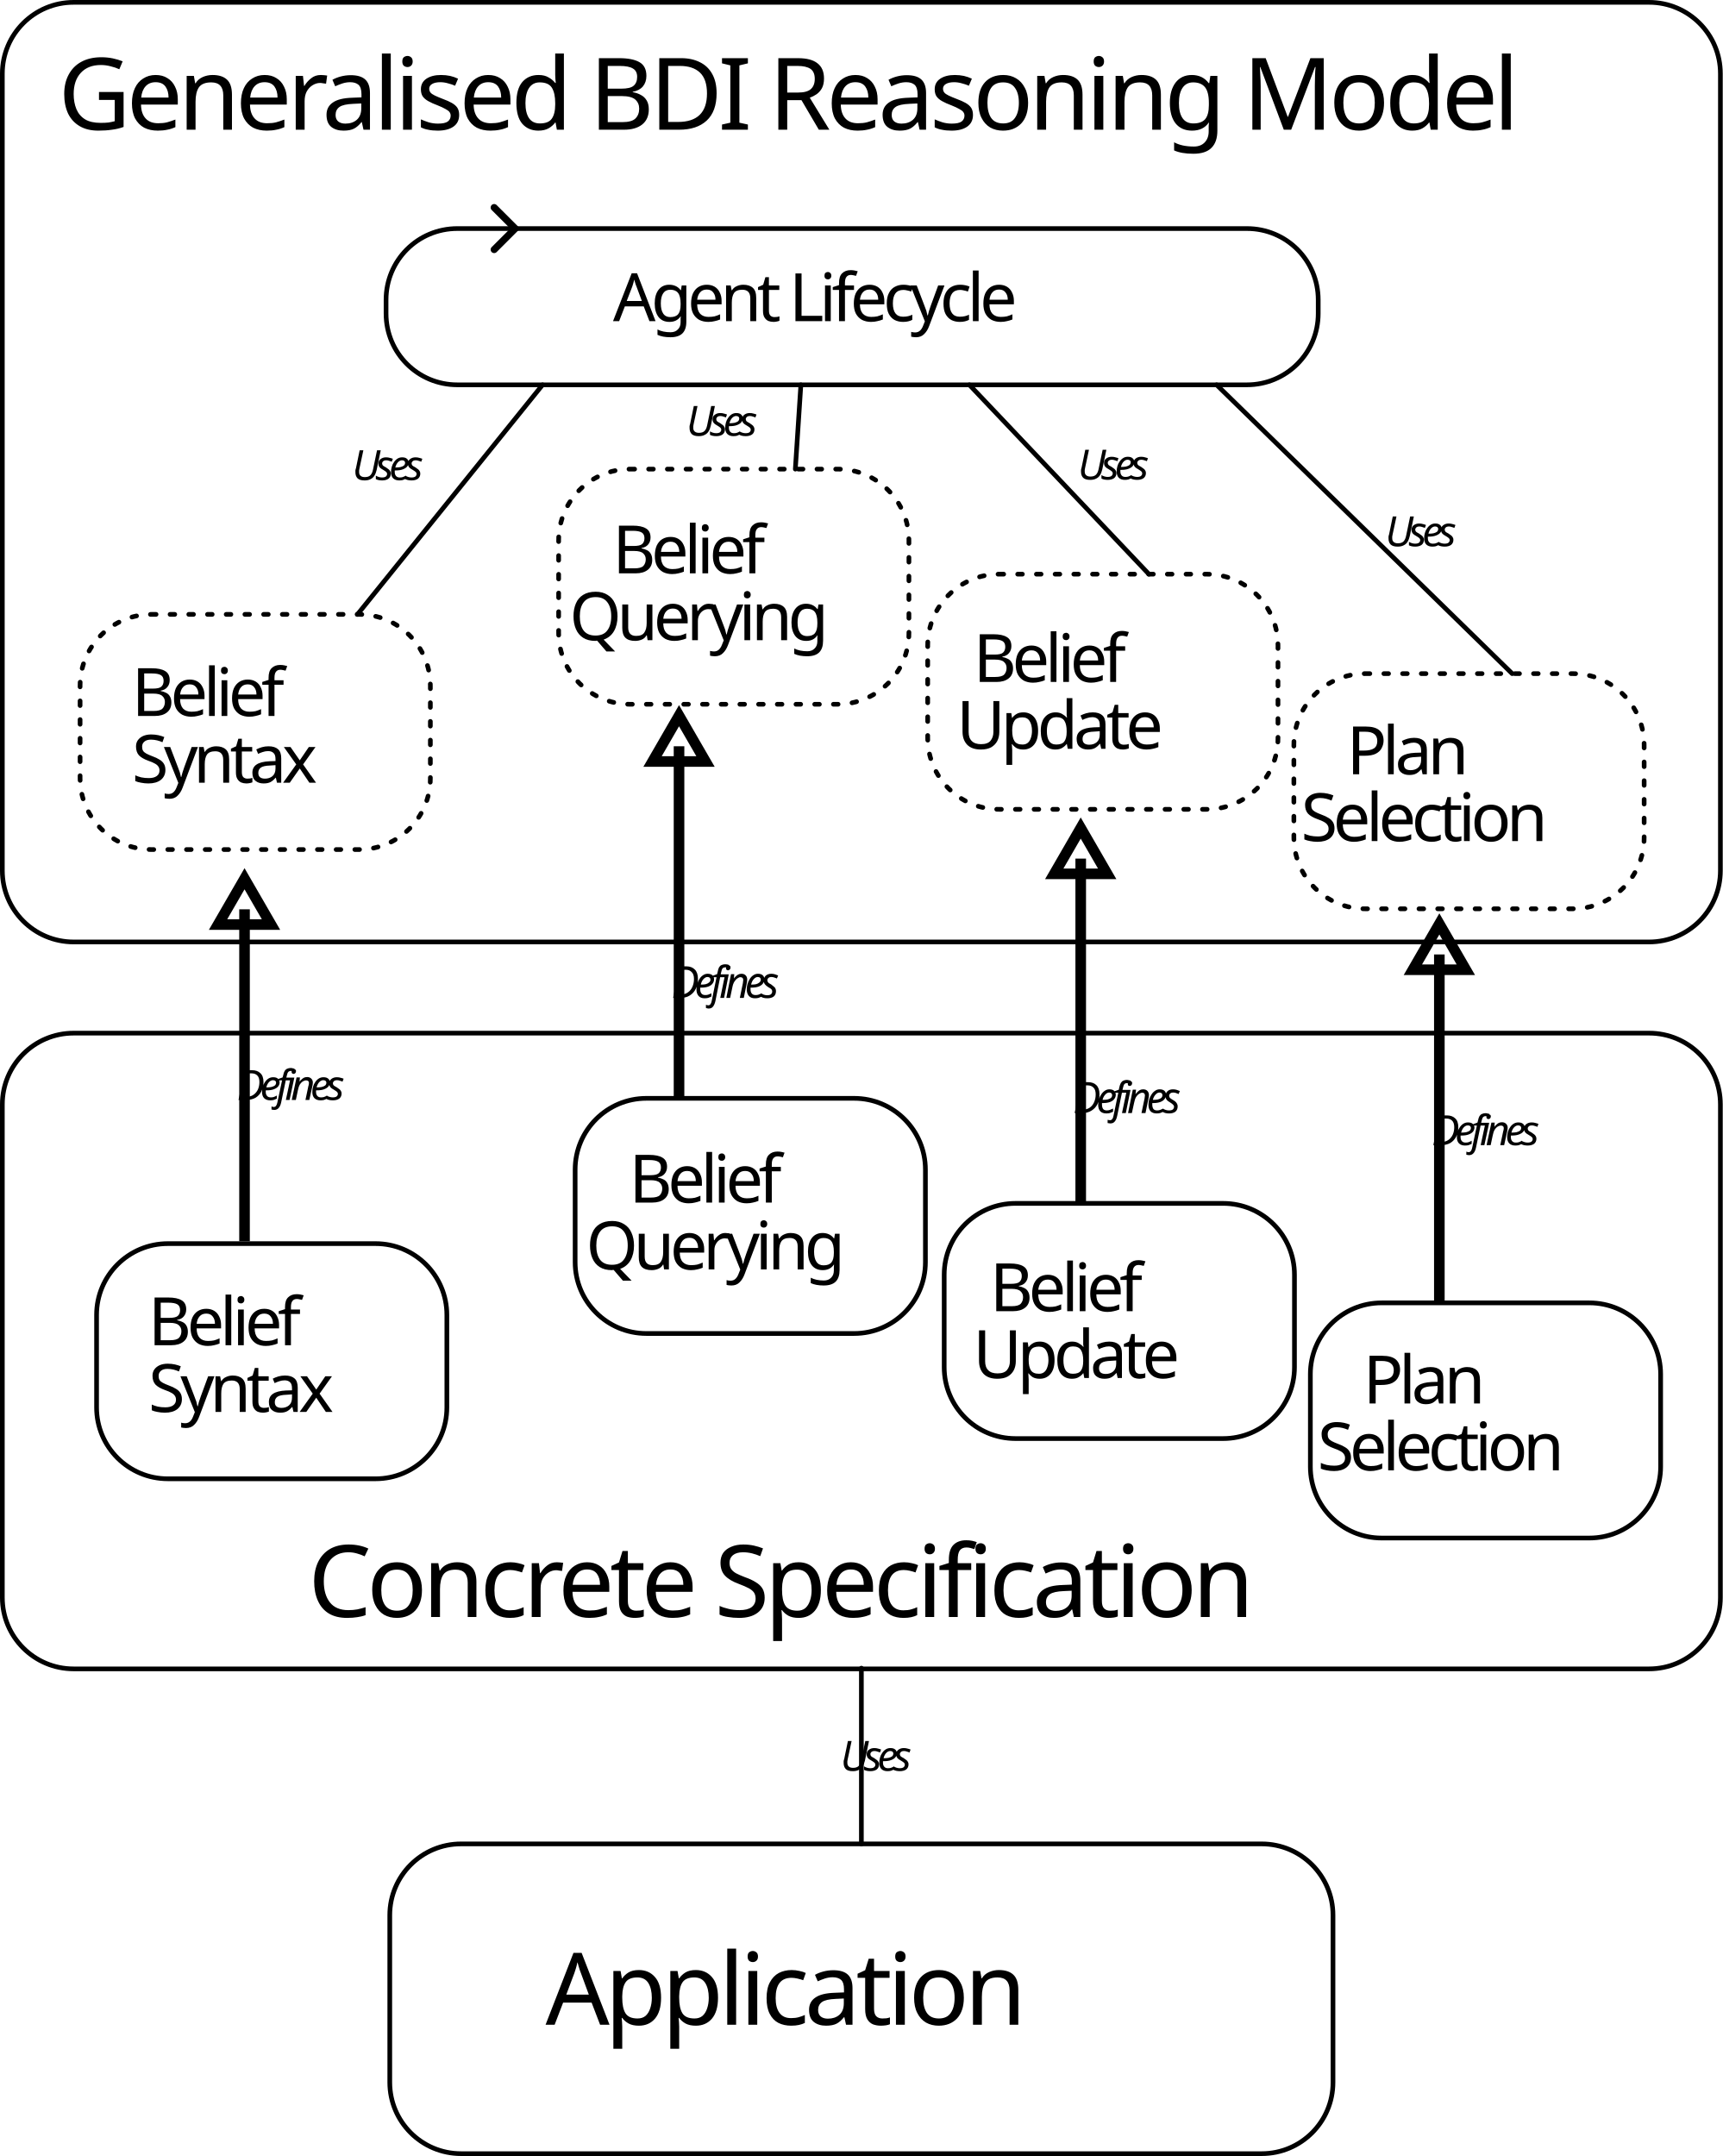
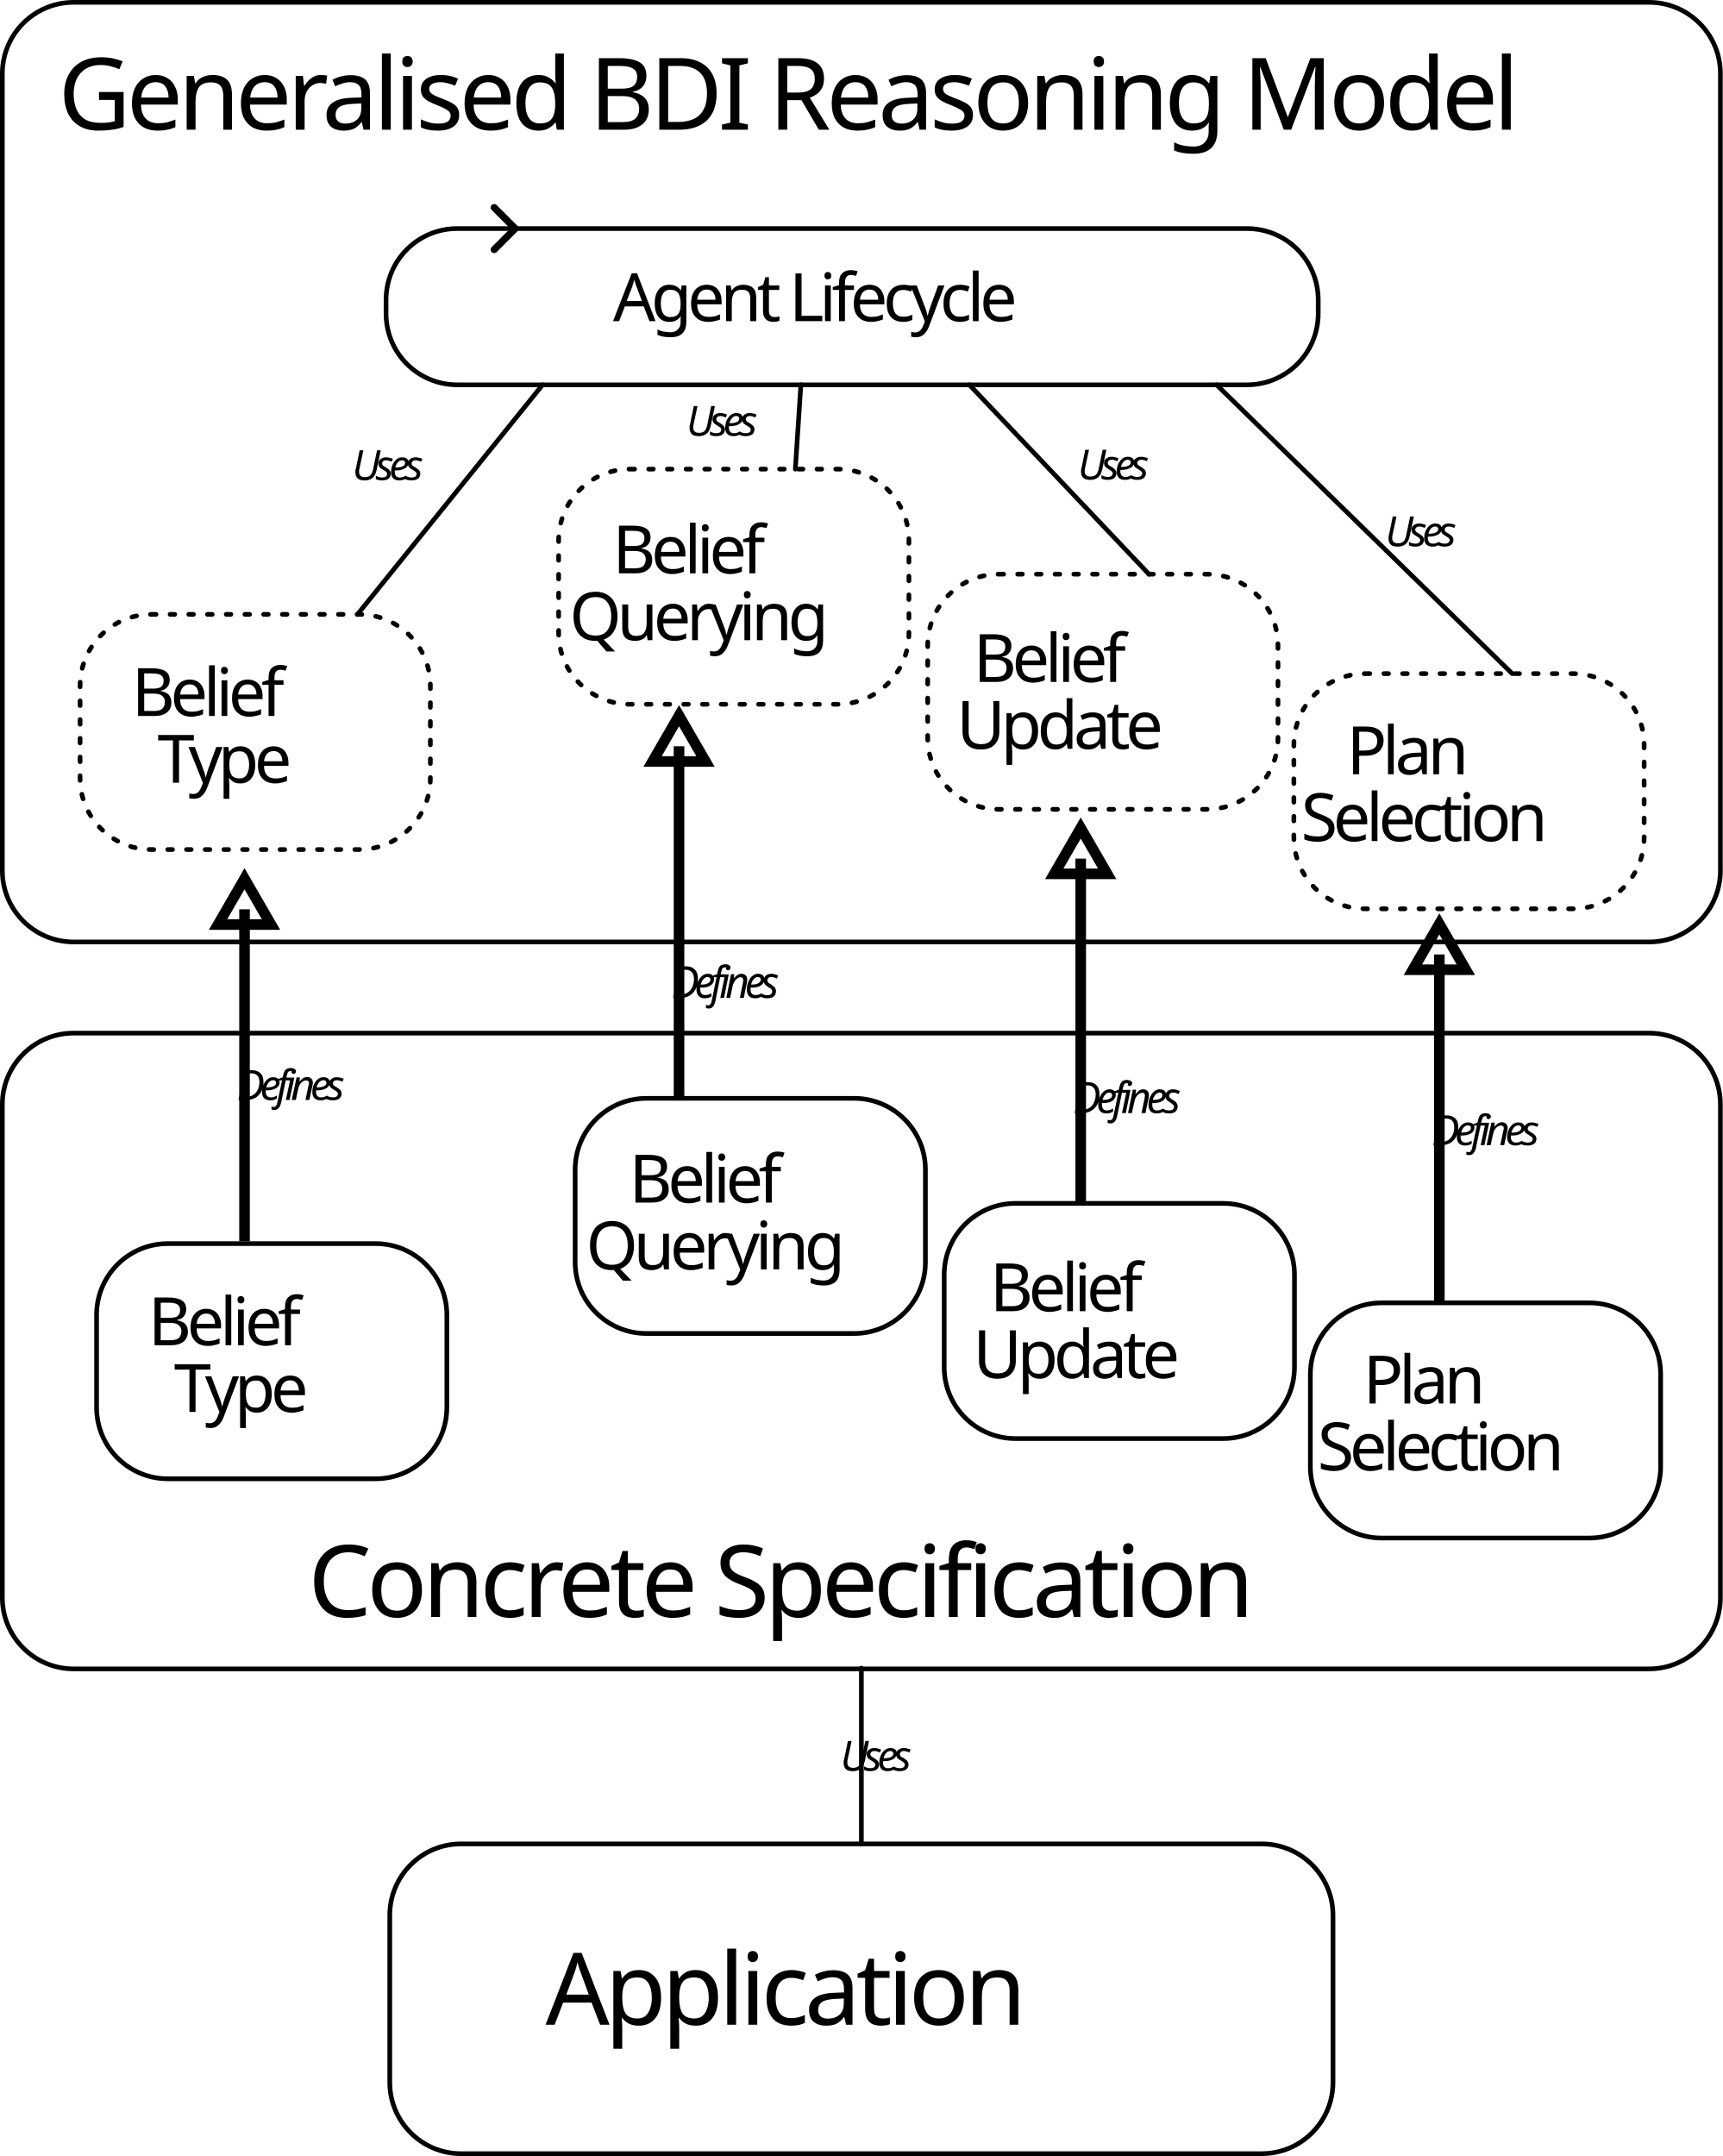
<svg xmlns="http://www.w3.org/2000/svg" width="145.604mm" height="182.213mm" viewBox="0 0 145.604 182.213" version="1.1" id="svg1">
  <defs id="defs1">
    <marker style="overflow:visible" id="ColoredTriangle" refX="0" refY="0" orient="auto-start-reverse" markerWidth="1" markerHeight="1" viewBox="0 0 1 1" preserveAspectRatio="xMidYMid">
      <path transform="scale(0.5)" style="fill:context-fill;fill-rule:evenodd;stroke:context-stroke;stroke-width:2" d="M 5.77,0 -2.88,5 V -5 Z" id="path5" />
    </marker>
    <rect x="-537.397" y="-82.948" width="622.11" height="284.141" id="rect21" />
    <rect x="-575.782" y="-171.632" width="653.877" height="377.237" id="rect20" />
    <marker style="overflow:visible" id="ArrowWideRounded" refX="-8" refY="0" orient="auto-start-reverse" markerWidth="1.5" markerHeight="1.5" viewBox="0 0 1 1" preserveAspectRatio="xMidYMid">
      <path style="fill:none;stroke:context-stroke;stroke-width:1;stroke-linecap:round" d="M 3,-3 0,0 3,3" transform="rotate(180,0.125,0)" id="path2" />
    </marker>
    <marker style="overflow:visible" id="ColoredTriangle-8" refX="0" refY="0" orient="auto-start-reverse" markerWidth="1" markerHeight="1" viewBox="0 0 1 1" preserveAspectRatio="xMidYMid">
      <path transform="scale(0.5)" style="fill:context-fill;fill-rule:evenodd;stroke:context-stroke;stroke-width:2" d="M 5.77,0 -2.88,5 V -5 Z" id="path5-3" />
    </marker>
    <marker style="overflow:visible" id="ColoredTriangle-2" refX="0" refY="0" orient="auto-start-reverse" markerWidth="1" markerHeight="1" viewBox="0 0 1 1" preserveAspectRatio="xMidYMid">
      <path transform="scale(0.5)" style="fill:context-fill;fill-rule:evenodd;stroke:context-stroke;stroke-width:2" d="M 5.77,0 -2.88,5 V -5 Z" id="path5-5" />
    </marker>
    <marker style="overflow:visible" id="ColoredTriangle-29" refX="0" refY="0" orient="auto-start-reverse" markerWidth="1" markerHeight="1" viewBox="0 0 1 1" preserveAspectRatio="xMidYMid">
      <path transform="scale(0.5)" style="fill:context-fill;fill-rule:evenodd;stroke:context-stroke;stroke-width:2" d="M 5.77,0 -2.88,5 V -5 Z" id="path5-4" />
    </marker>
  </defs>
  <g id="layer1" transform="translate(-33.03577,-43.24034)">
    <text xml:space="preserve" style="font-size:4.233px;line-height:1;font-family:Sans;-inkscape-font-specification:'Sans, Normal';text-align:center;letter-spacing:-0.397px;word-spacing:0.661px;writing-mode:lr-tb;direction:ltr;text-anchor:middle;fill:#000000;fill-opacity:1;stroke:none;stroke-width:0.528;stroke-linecap:round;stroke-linejoin:round;stroke-opacity:1" x="79.904" y="66.697" id="text1">
      <tspan id="tspan1" style="fill:#000000;fill-opacity:1;stroke:none;stroke-width:0.528" x="79.904" y="66.697" />
    </text>
    <g id="g2" transform="translate(0.8376138,142.6433)">
      <rect style="fill:none;stroke:#000000;stroke-width:0.395;stroke-linecap:round;stroke-linejoin:round;stroke-opacity:1" id="rect1" width="79.719" height="26.179" x="65.141" y="56.433" ry="6.026" rx="6.026" />
      <text xml:space="preserve" style="font-size:8.467px;line-height:1;font-family:Sans;-inkscape-font-specification:'Sans, Normal';text-align:center;letter-spacing:-0.397px;word-spacing:0.661px;writing-mode:lr-tb;direction:ltr;text-anchor:middle;fill:#000000;fill-opacity:1;stroke:none;stroke-width:0.528;stroke-linecap:round;stroke-linejoin:round;stroke-opacity:1" x="105.343" y="71.718" id="text2">
        <tspan id="tspan2" style="font-size:8.467px;stroke-width:0.528" x="105.144" y="71.718">Application</tspan>
      </text>
    </g>
    <rect style="fill:none;stroke:#000000;stroke-width:0.395;stroke-linecap:round;stroke-linejoin:round;stroke-opacity:1" id="rect1-5" width="145.208" height="53.729" x="33.233" y="130.555" ry="6.026" rx="6.026" />
    <text xml:space="preserve" style="font-size:8.467px;line-height:1;font-family:Sans;-inkscape-font-specification:'Sans, Normal';text-align:center;letter-spacing:-0.397px;word-spacing:0.661px;writing-mode:lr-tb;direction:ltr;text-anchor:middle;fill:#000000;fill-opacity:1;stroke:none;stroke-width:0.528;stroke-linecap:round;stroke-linejoin:round;stroke-opacity:1" x="103.964" y="179.9" id="text2-6">
      <tspan id="tspan2-2" style="font-size:8.467px;stroke-width:0.528" x="103.766" y="179.9">Concrete Specification</tspan>
    </text>
    <text xml:space="preserve" style="font-size:5.644px;line-height:1;font-family:Sans;-inkscape-font-specification:'Sans, Normal';text-align:center;letter-spacing:-0.397px;word-spacing:0.661px;writing-mode:lr-tb;direction:ltr;text-anchor:middle;fill:#000000;fill-opacity:1;stroke:none;stroke-width:0.528;stroke-linecap:round;stroke-linejoin:round;stroke-opacity:1" x="56.49" y="156.928" id="text2-6-9">
      <tspan id="tspan2-2-2" style="font-size:5.644px;stroke-width:0.528" x="56.49" y="156.928">Belief </tspan>
-       <tspan style="font-size:5.644px;stroke-width:0.528" x="56.292" y="162.572" id="tspan17">Syntax</tspan>
+       <tspan style="font-size:5.644px;stroke-width:0.528" x="56.292" y="162.572" id="tspan17">Type</tspan>
    </text>
    <rect style="fill:none;stroke:#000000;stroke-width:0.395;stroke-linecap:round;stroke-linejoin:round;stroke-opacity:1" id="rect1-9" width="29.605" height="19.875" x="81.645" y="136.065" ry="6.026" rx="6.026" />
    <rect style="fill:none;stroke:#000000;stroke-width:0.395;stroke-linecap:round;stroke-linejoin:round;stroke-opacity:1" id="rect1-9-1" width="29.605" height="19.875" x="112.837" y="144.944" ry="6.026" rx="6.026" />
    <rect style="fill:none;stroke:#000000;stroke-width:0.395;stroke-linecap:round;stroke-linejoin:round;stroke-opacity:1" id="rect1-9-0" width="29.605" height="19.875" x="143.785" y="153.351" ry="6.026" rx="6.026" />
    <text xml:space="preserve" style="font-size:5.644px;line-height:1;font-family:Sans;-inkscape-font-specification:'Sans, Normal';text-align:center;letter-spacing:-0.397px;word-spacing:0.661px;writing-mode:lr-tb;direction:ltr;text-anchor:middle;fill:#000000;fill-opacity:1;stroke:none;stroke-width:0.528;stroke-linecap:round;stroke-linejoin:round;stroke-opacity:1" x="96.594" y="144.877" id="text2-6-9-3">
      <tspan style="font-size:5.644px;stroke-width:0.528" x="96.594" y="144.877" id="tspan5">Belief</tspan>
      <tspan style="font-size:5.644px;stroke-width:0.528" x="96.396" y="150.521" id="tspan6">Querying</tspan>
    </text>
    <text xml:space="preserve" style="font-size:5.644px;line-height:1;font-family:Sans;-inkscape-font-specification:'Sans, Normal';text-align:center;letter-spacing:-0.397px;word-spacing:0.661px;writing-mode:lr-tb;direction:ltr;text-anchor:middle;fill:#000000;fill-opacity:1;stroke:none;stroke-width:0.528;stroke-linecap:round;stroke-linejoin:round;stroke-opacity:1" x="127.091" y="154.057" id="text2-6-9-3-4">
      <tspan style="font-size:5.644px;stroke-width:0.528" x="127.091" y="154.057" id="tspan5-5">Belief</tspan>
      <tspan style="font-size:5.644px;stroke-width:0.528" x="126.892" y="159.701" id="tspan6-0">Update</tspan>
    </text>
    <g id="layer1-0" transform="translate(99.73346,12.00274)">
      <text xml:space="preserve" style="font-size:5.644px;line-height:1;font-family:Sans;-inkscape-font-specification:'Sans, Normal';text-align:center;letter-spacing:-0.397px;word-spacing:0.661px;writing-mode:lr-tb;direction:ltr;text-anchor:middle;fill:#000000;fill-opacity:1;stroke:none;stroke-width:0.528;stroke-linecap:round;stroke-linejoin:round;stroke-opacity:1" x="59.229" y="149.854" id="text2-6-9-3-6">
        <tspan style="font-size:5.644px;stroke-width:0.528" x="59.229" y="149.854" id="tspan6-2">Plan </tspan>
        <tspan style="font-size:5.644px;stroke-width:0.528" x="59.031" y="155.499" id="tspan7">Selection</tspan>
      </text>
    </g>
    <rect style="fill:none;stroke:#000000;stroke-width:0.395;stroke-linecap:round;stroke-linejoin:round;stroke-opacity:1" id="rect1-5-5" width="145.208" height="79.411" x="33.233" y="43.438" ry="6.026" rx="6.026" />
    <text xml:space="preserve" style="font-size:8.467px;line-height:1;font-family:Sans;-inkscape-font-specification:'Sans, Normal';text-align:center;letter-spacing:-0.397px;word-spacing:0.661px;writing-mode:lr-tb;direction:ltr;text-anchor:middle;fill:#000000;fill-opacity:1;stroke:none;stroke-width:0.528;stroke-linecap:round;stroke-linejoin:round;stroke-opacity:1" x="104.602" y="54.204" id="text2-6-4">
      <tspan id="tspan2-2-7" style="font-size:8.467px;stroke-width:0.528" x="104.404" y="54.204">Generalised BDI Reasoning Model</tspan>
    </text>
    <text xml:space="preserve" style="font-size:5.644px;line-height:1;font-family:Sans;-inkscape-font-specification:'Sans, Normal';text-align:center;letter-spacing:-0.397px;word-spacing:0.661px;writing-mode:lr-tb;direction:ltr;text-anchor:middle;fill:#000000;fill-opacity:1;stroke:none;stroke-width:0.528;stroke-linecap:round;stroke-linejoin:round;stroke-opacity:1" x="105.011" y="70.381" id="text2-6-9-6">
      <tspan id="tspan2-2-2-5" style="font-size:5.644px;stroke-width:0.528" x="104.812" y="70.381">Agent Lifecycle</tspan>
    </text>
    <path id="rect1-9-0-3-4" style="fill:none;stroke:#000000;stroke-width:0.395;stroke-linecap:round;stroke-linejoin:round;stroke-dasharray:none;marker-end:url(#ArrowWideRounded)" d="m 71.69,62.557 h 66.733 c 3.338,0 6.026,2.688 6.026,6.026 v 1.154 c 0,3.338 -2.688,6.026 -6.026,6.026 H 71.69 c -3.338,0 -6.026,-2.688 -6.026,-6.026 v -1.154 c 0,-3.338 2.688,-6.026 6.026,-6.026 z" />
    <path style="fill:none;fill-opacity:1;stroke:#000000;stroke-width:0.895;stroke-linecap:butt;stroke-linejoin:bevel;stroke-dasharray:none;stroke-dashoffset:0;stroke-opacity:1;marker-end:url(#ColoredTriangle);paint-order:normal" d="M 53.703,148.146 V 120.089" id="path12" />
    <path style="fill:none;fill-opacity:1;stroke:#000000;stroke-width:0.395;stroke-linecap:round;stroke-linejoin:round;stroke-dasharray:none;stroke-dashoffset:0;stroke-opacity:1" d="M 105.838,184.224 V 199.077" id="path14" />
    <text xml:space="preserve" style="font-size:3.528px;line-height:1;font-family:Sans;-inkscape-font-specification:'Sans, Normal';text-align:center;letter-spacing:-0.397px;word-spacing:0.661px;writing-mode:lr-tb;direction:ltr;text-anchor:middle;fill:#000000;fill-opacity:1;stroke:none;stroke-width:0.528;stroke-linecap:round;stroke-linejoin:round;stroke-opacity:1" x="58.969" y="136.207" id="text2-6-9-3-4-1">
      <tspan style="font-style:italic;font-variant:normal;font-weight:normal;font-stretch:normal;font-size:3.528px;font-family:Sans;-inkscape-font-specification:'Sans Italic';stroke-width:0.528" x="59.362" y="136.207" id="tspan6-0-5">Defines </tspan>
    </text>
    <text xml:space="preserve" style="font-size:3.528px;line-height:1;font-family:Sans;-inkscape-font-specification:'Sans, Normal';text-align:center;letter-spacing:-0.397px;word-spacing:0.661px;writing-mode:lr-tb;direction:ltr;text-anchor:middle;fill:#000000;fill-opacity:1;stroke:none;stroke-width:0.528;stroke-linecap:round;stroke-linejoin:round;stroke-opacity:1" x="67.497" y="83.812" id="text2-6-9-3-4-1-2">
      <tspan style="font-style:italic;font-variant:normal;font-weight:normal;font-stretch:normal;font-size:3.528px;font-family:Sans;-inkscape-font-specification:'Sans Italic';stroke-width:0.528" x="67.298" y="83.812" id="tspan6-0-5-4">Uses</tspan>
    </text>
    <text xml:space="preserve" style="font-size:3.528px;line-height:1;font-family:Sans;-inkscape-font-specification:'Sans, Normal';text-align:center;letter-spacing:-0.397px;word-spacing:0.661px;writing-mode:lr-tb;direction:ltr;text-anchor:middle;fill:#000000;fill-opacity:1;stroke:none;stroke-width:0.528;stroke-linecap:round;stroke-linejoin:round;stroke-opacity:1" x="95.736" y="80.067" id="text2-6-9-3-4-1-2-9">
      <tspan style="font-style:italic;font-variant:normal;font-weight:normal;font-stretch:normal;font-size:3.528px;font-family:Sans;-inkscape-font-specification:'Sans Italic';stroke-width:0.528" x="95.538" y="80.067" id="tspan6-0-5-4-0">Uses</tspan>
    </text>
    <text xml:space="preserve" style="font-size:3.528px;line-height:1;font-family:Sans;-inkscape-font-specification:'Sans, Normal';text-align:center;letter-spacing:-0.397px;word-spacing:0.661px;writing-mode:lr-tb;direction:ltr;text-anchor:middle;fill:#000000;fill-opacity:1;stroke:none;stroke-width:0.528;stroke-linecap:round;stroke-linejoin:round;stroke-opacity:1" x="128.825" y="83.765" id="text2-6-9-3-4-1-2-1">
      <tspan style="font-style:italic;font-variant:normal;font-weight:normal;font-stretch:normal;font-size:3.528px;font-family:Sans;-inkscape-font-specification:'Sans Italic';stroke-width:0.528" x="128.626" y="83.765" id="tspan6-0-5-4-03">Uses</tspan>
    </text>
    <rect style="fill:none;stroke:#000000;stroke-width:0.395;stroke-linecap:round;stroke-linejoin:round;stroke-opacity:1" id="rect1-9-0-6" width="29.605" height="19.875" x="41.198" y="148.344" ry="6.026" rx="6.026" />
-     <text xml:space="preserve" transform="matrix(0.2645833,0,0,0.2645833,32.19817,56.23571)" id="text20" style="font-style:italic;font-variant:normal;font-weight:normal;font-stretch:normal;font-size:13.333px;line-height:1;font-family:Sans;-inkscape-font-specification:'Sans Italic';text-align:center;letter-spacing:-1.5px;word-spacing:2.5px;writing-mode:lr-tb;direction:ltr;white-space:pre;shape-inside:url(#rect20);fill:none;fill-opacity:1;stroke:#000000;stroke-width:1.493;stroke-linecap:round;stroke-linejoin:round;stroke-dasharray:none;stroke-dashoffset:0;stroke-opacity:1" />
-     <text xml:space="preserve" transform="matrix(0.2645833,0,0,0.2645833,32.19817,56.23571)" id="text21" style="font-style:italic;font-variant:normal;font-weight:normal;font-stretch:normal;font-size:13.333px;line-height:1;font-family:Sans;-inkscape-font-specification:'Sans Italic';text-align:center;letter-spacing:-1.5px;word-spacing:2.5px;writing-mode:lr-tb;direction:ltr;white-space:pre;shape-inside:url(#rect21);fill:none;fill-opacity:1;stroke:#000000;stroke-width:1.493;stroke-linecap:round;stroke-linejoin:round;stroke-dasharray:none;stroke-dashoffset:0;stroke-opacity:1" />
+     <text xml:space="preserve" transform="matrix(0.2645833,0,0,0.2645833,32.19817,56.23571)" id="text20" style="font-style:italic;font-variant:normal;font-weight:normal;font-stretch:normal;font-size:13.333px;line-height:1;font-family:Sans;-inkscape-font-specification:'Sans Italic';text-align:center;letter-spacing:-1.5px;word-spacing:2.5px;writing-mode:lr-tb;direction:ltr;white-space:pre;shape-inside:url(#rect20);display:inline;fill:none;fill-opacity:1;stroke:#000000;stroke-width:1.493;stroke-linecap:round;stroke-linejoin:round;stroke-dasharray:none;stroke-dashoffset:0;stroke-opacity:1" />
+     <text xml:space="preserve" transform="matrix(0.2645833,0,0,0.2645833,32.19817,56.23571)" id="text21" style="font-style:italic;font-variant:normal;font-weight:normal;font-stretch:normal;font-size:13.333px;line-height:1;font-family:Sans;-inkscape-font-specification:'Sans Italic';text-align:center;letter-spacing:-1.5px;word-spacing:2.5px;writing-mode:lr-tb;direction:ltr;white-space:pre;shape-inside:url(#rect21);display:inline;fill:none;fill-opacity:1;stroke:#000000;stroke-width:1.493;stroke-linecap:round;stroke-linejoin:round;stroke-dasharray:none;stroke-dashoffset:0;stroke-opacity:1" />
    <text xml:space="preserve" style="font-size:5.644px;line-height:1;font-family:Sans;-inkscape-font-specification:'Sans, Normal';text-align:center;letter-spacing:-0.397px;word-spacing:0.661px;writing-mode:lr-tb;direction:ltr;text-anchor:middle;fill:#000000;fill-opacity:1;stroke:none;stroke-width:0.528;stroke-linecap:round;stroke-linejoin:round;stroke-opacity:1" x="55.097" y="103.749" id="text2-6-9-32">
      <tspan id="tspan2-2-2-1" style="font-size:5.644px;stroke-width:0.528" x="55.097" y="103.749">Belief </tspan>
-       <tspan style="font-size:5.644px;stroke-width:0.528" x="54.899" y="109.393" id="tspan17-5">Syntax</tspan>
+       <tspan style="font-size:5.644px;stroke-width:0.528" x="54.899" y="109.393" id="tspan17-5">Type</tspan>
    </text>
    <rect style="fill:none;stroke:#000000;stroke-width:0.395;stroke-linecap:round;stroke-linejoin:round;stroke-dasharray:0.395, 1.186;stroke-dashoffset:0;stroke-opacity:1" id="rect1-9-9" width="29.605" height="19.875" x="80.251" y="82.886" ry="6.026" rx="6.026" />
    <rect style="fill:none;stroke:#000000;stroke-width:0.395;stroke-linecap:round;stroke-linejoin:round;stroke-dasharray:0.395, 1.186;stroke-dashoffset:0;stroke-opacity:1" id="rect1-9-1-9" width="29.605" height="19.875" x="111.443" y="91.765" ry="6.026" rx="6.026" />
    <rect style="fill:none;stroke:#000000;stroke-width:0.395;stroke-linecap:round;stroke-linejoin:round;stroke-dasharray:0.395, 1.186;stroke-dashoffset:0;stroke-opacity:1" id="rect1-9-0-1" width="29.605" height="19.875" x="142.391" y="100.172" ry="6.026" rx="6.026" />
    <text xml:space="preserve" style="font-size:5.644px;line-height:1;font-family:Sans;-inkscape-font-specification:'Sans, Normal';text-align:center;letter-spacing:-0.397px;word-spacing:0.661px;writing-mode:lr-tb;direction:ltr;text-anchor:middle;fill:#000000;fill-opacity:1;stroke:none;stroke-width:0.528;stroke-linecap:round;stroke-linejoin:round;stroke-opacity:1" x="95.201" y="91.698" id="text2-6-9-3-49">
      <tspan style="font-size:5.644px;stroke-width:0.528" x="95.201" y="91.698" id="tspan5-1">Belief</tspan>
      <tspan style="font-size:5.644px;stroke-width:0.528" x="95.002" y="97.342" id="tspan6-07">Querying</tspan>
    </text>
    <text xml:space="preserve" style="font-size:5.644px;line-height:1;font-family:Sans;-inkscape-font-specification:'Sans, Normal';text-align:center;letter-spacing:-0.397px;word-spacing:0.661px;writing-mode:lr-tb;direction:ltr;text-anchor:middle;fill:#000000;fill-opacity:1;stroke:none;stroke-width:0.528;stroke-linecap:round;stroke-linejoin:round;stroke-opacity:1" x="125.697" y="100.878" id="text2-6-9-3-4-5">
      <tspan style="font-size:5.644px;stroke-width:0.528" x="125.697" y="100.878" id="tspan5-5-8">Belief</tspan>
      <tspan style="font-size:5.644px;stroke-width:0.528" x="125.499" y="106.522" id="tspan6-0-7">Update</tspan>
    </text>
    <g id="layer1-0-0" transform="translate(98.34013,-41.17641)">
      <text xml:space="preserve" style="font-size:5.644px;line-height:1;font-family:Sans;-inkscape-font-specification:'Sans, Normal';text-align:center;letter-spacing:-0.397px;word-spacing:0.661px;writing-mode:lr-tb;direction:ltr;text-anchor:middle;fill:#000000;fill-opacity:1;stroke:none;stroke-width:0.528;stroke-linecap:round;stroke-linejoin:round;stroke-opacity:1" x="59.229" y="149.854" id="text2-6-9-3-6-4">
        <tspan style="font-size:5.644px;stroke-width:0.528" x="59.229" y="149.854" id="tspan6-2-8">Plan </tspan>
        <tspan style="font-size:5.644px;stroke-width:0.528" x="59.031" y="155.499" id="tspan7-0">Selection</tspan>
      </text>
    </g>
    <rect style="fill:none;stroke:#000000;stroke-width:0.395;stroke-linecap:round;stroke-linejoin:round;stroke-dasharray:0.395, 1.186;stroke-dashoffset:0;stroke-opacity:1" id="rect1-9-0-6-4" width="29.605" height="19.875" x="39.804" y="95.164" ry="6.026" rx="6.026" />
    <text xml:space="preserve" style="font-size:3.528px;line-height:1;font-family:Sans;-inkscape-font-specification:'Sans, Normal';text-align:center;letter-spacing:-0.397px;word-spacing:0.661px;writing-mode:lr-tb;direction:ltr;text-anchor:middle;fill:#000000;fill-opacity:1;stroke:none;stroke-width:0.528;stroke-linecap:round;stroke-linejoin:round;stroke-opacity:1" x="108.759" y="192.9" id="text2-6-9-3-4-1-2-9-96-2">
      <tspan style="font-style:italic;font-variant:normal;font-weight:normal;font-stretch:normal;font-size:3.528px;font-family:Sans;-inkscape-font-specification:'Sans Italic';stroke-width:0.528" x="108.561" y="192.9" id="tspan6-0-5-4-0-0-2">Uses</tspan>
    </text>
    <text xml:space="preserve" style="font-size:3.528px;line-height:1;font-family:Sans;-inkscape-font-specification:'Sans, Normal';text-align:center;letter-spacing:-0.397px;word-spacing:0.661px;writing-mode:lr-tb;direction:ltr;text-anchor:middle;fill:#000000;fill-opacity:1;stroke:none;stroke-width:0.528;stroke-linecap:round;stroke-linejoin:round;stroke-opacity:1" x="154.81" y="89.407" id="text2-6-9-3-4-1-2-1-2">
      <tspan style="font-style:italic;font-variant:normal;font-weight:normal;font-stretch:normal;font-size:3.528px;font-family:Sans;-inkscape-font-specification:'Sans Italic';stroke-width:0.528" x="154.612" y="89.407" id="tspan6-0-5-4-03-9">Uses</tspan>
    </text>
    <path style="fill:none;fill-opacity:1;stroke:#000000;stroke-width:0.395;stroke-linecap:round;stroke-linejoin:round;stroke-dasharray:none;stroke-dashoffset:0;stroke-opacity:1" d="M 78.893,75.763 63.25,95.164" id="path21" />
    <path style="fill:none;fill-opacity:1;stroke:#000000;stroke-width:0.395;stroke-linecap:round;stroke-linejoin:round;stroke-dasharray:none;stroke-dashoffset:0;stroke-opacity:1" d="m 100.723,75.763 -0.467,7.123" id="path22" />
    <path style="fill:none;fill-opacity:1;stroke:#000000;stroke-width:0.395;stroke-linecap:round;stroke-linejoin:round;stroke-dasharray:none;stroke-dashoffset:0;stroke-opacity:1" d="M 114.965,75.763 130.141,91.765" id="path23" />
    <path style="fill:none;fill-opacity:1;stroke:#000000;stroke-width:0.395;stroke-linecap:round;stroke-linejoin:round;stroke-dasharray:none;stroke-dashoffset:0;stroke-opacity:1" d="m 135.861,75.763 24.982,24.409" id="path24" />
    <path style="fill:none;fill-opacity:1;stroke:#000000;stroke-width:0.895;stroke-linecap:butt;stroke-linejoin:bevel;stroke-dasharray:none;stroke-dashoffset:0;stroke-opacity:1;marker-end:url(#ColoredTriangle-8);paint-order:normal" d="M 90.426,135.959 V 106.308" id="path12-0" />
    <text xml:space="preserve" style="font-size:3.627px;line-height:1;font-family:Sans;-inkscape-font-specification:'Sans, Normal';text-align:center;letter-spacing:-0.408px;word-spacing:0.68px;writing-mode:lr-tb;direction:ltr;text-anchor:middle;fill:#000000;fill-opacity:1;stroke:none;stroke-width:0.528;stroke-linecap:round;stroke-linejoin:round;stroke-opacity:1" x="98.373" y="124.1" id="text2-6-9-3-4-1-9" transform="scale(0.9727543,1.028009)">
      <tspan style="font-style:italic;font-variant:normal;font-weight:normal;font-stretch:normal;font-size:3.627px;font-family:Sans;-inkscape-font-specification:'Sans Italic';stroke-width:0.528" x="98.776" y="124.1" id="tspan6-0-5-1">Defines </tspan>
    </text>
    <path style="fill:none;fill-opacity:1;stroke:#000000;stroke-width:0.895;stroke-linecap:butt;stroke-linejoin:bevel;stroke-dasharray:none;stroke-dashoffset:0;stroke-opacity:1;marker-end:url(#ColoredTriangle-2);paint-order:normal" d="M 124.376,144.944 V 115.804" id="path12-9" />
    <text xml:space="preserve" style="font-size:3.595px;line-height:1;font-family:Sans;-inkscape-font-specification:'Sans, Normal';text-align:center;letter-spacing:-0.404px;word-spacing:0.674px;writing-mode:lr-tb;direction:ltr;text-anchor:middle;fill:#000000;fill-opacity:1;stroke:none;stroke-width:0.528;stroke-linecap:round;stroke-linejoin:round;stroke-opacity:1" x="132.121" y="134.732" id="text2-6-9-3-4-1-93" transform="scale(0.9812407,1.019118)">
      <tspan style="font-style:italic;font-variant:normal;font-weight:normal;font-stretch:normal;font-size:3.595px;font-family:Sans;-inkscape-font-specification:'Sans Italic';stroke-width:0.528" x="132.521" y="134.732" id="tspan6-0-5-60">Defines </tspan>
    </text>
    <path style="fill:none;fill-opacity:1;stroke:#000000;stroke-width:0.895;stroke-linecap:butt;stroke-linejoin:bevel;stroke-dasharray:none;stroke-dashoffset:0;stroke-opacity:1;marker-end:url(#ColoredTriangle-29);paint-order:normal" d="M 154.687,153.351 V 123.907" id="path12-1" />
    <text xml:space="preserve" style="font-size:3.528px;line-height:1;font-family:Sans;-inkscape-font-specification:'Sans, Normal';text-align:center;letter-spacing:-0.397px;word-spacing:0.661px;writing-mode:lr-tb;direction:ltr;text-anchor:middle;fill:#000000;fill-opacity:1;stroke:none;stroke-width:0.528;stroke-linecap:round;stroke-linejoin:round;stroke-opacity:1" x="159.953" y="140.026" id="text2-6-9-3-4-1-7">
      <tspan style="font-style:italic;font-variant:normal;font-weight:normal;font-stretch:normal;font-size:3.528px;font-family:Sans;-inkscape-font-specification:'Sans Italic';stroke-width:0.528" x="160.346" y="140.026" id="tspan6-0-5-43">Defines </tspan>
    </text>
  </g>
</svg>
